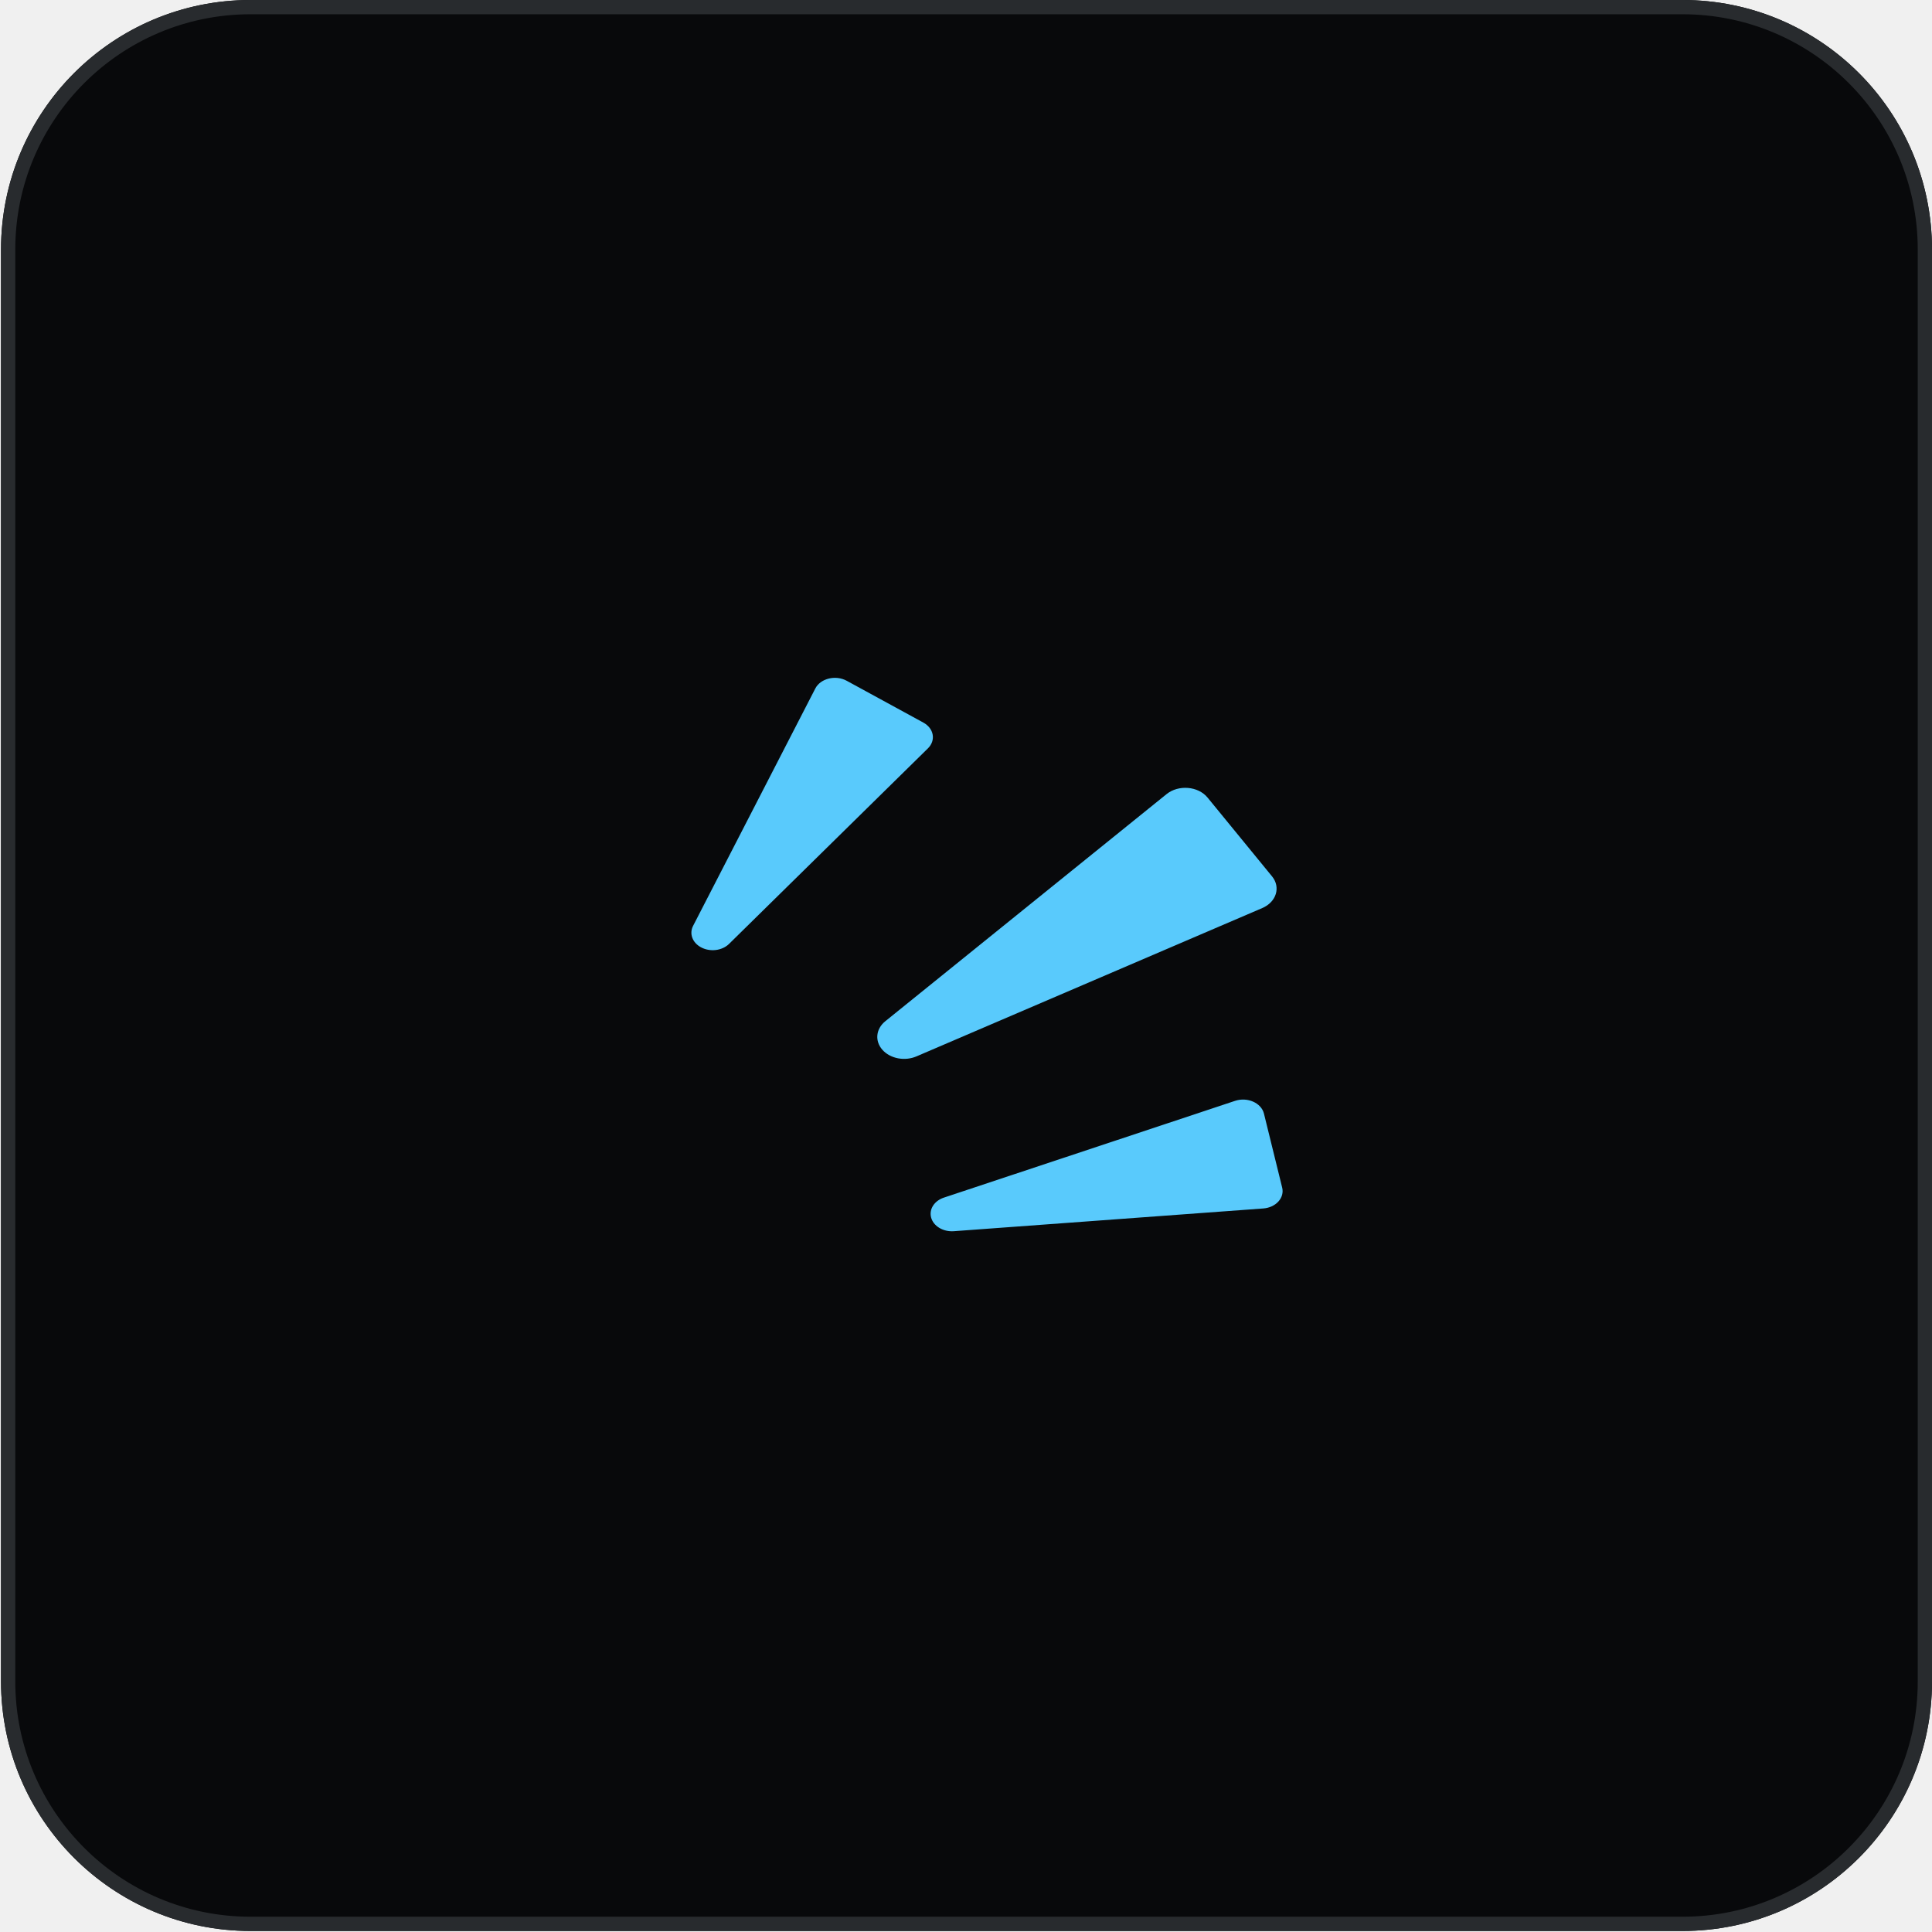
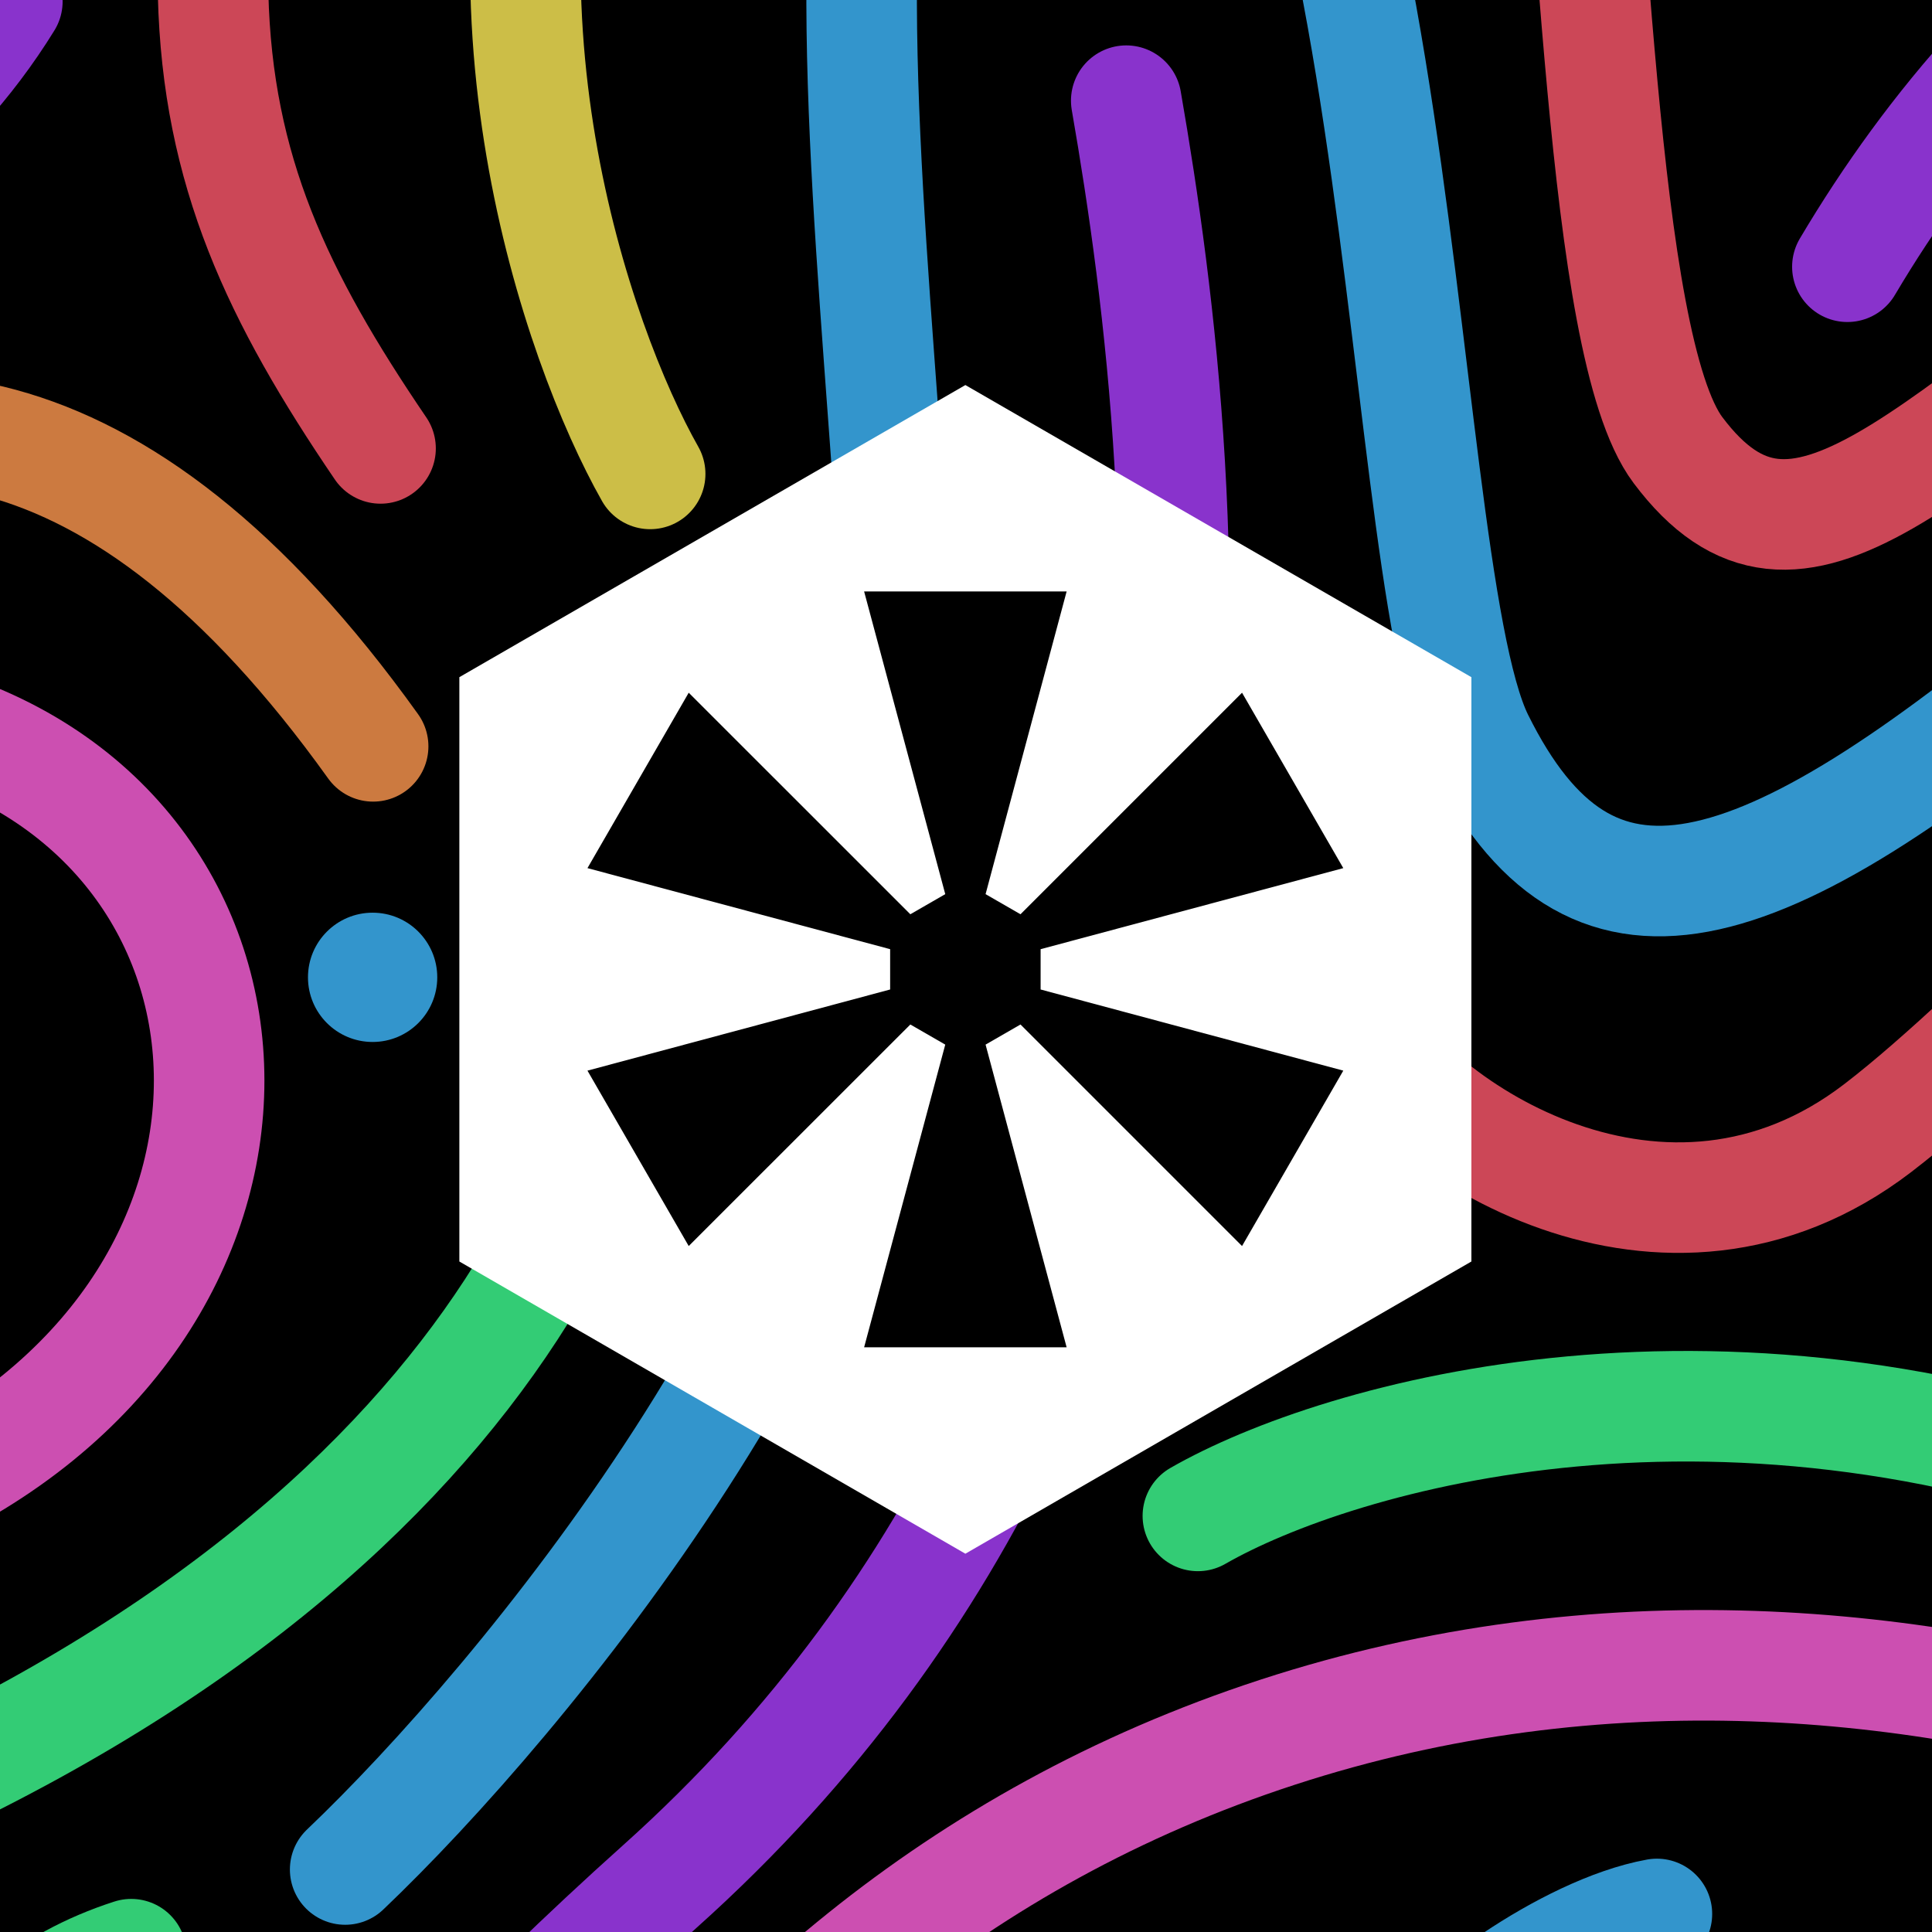
- <svg xmlns="http://www.w3.org/2000/svg" width="542" height="542" viewBox="0 0 542 542" fill="none">
-   <g clip-path="url(#clip0_615_1120)">
-     <rect x="0.286" width="541.714" height="541.714" rx="70" fill="#08090B" />
-     <path d="M248.34 286.51L327.263 222.783C330.614 220.077 336.142 220.541 338.764 223.747L356.858 245.86C359.35 248.905 358.07 253.049 354.111 254.747L257.095 296.36C255.501 297.041 253.661 297.229 251.911 296.892C250.16 296.554 248.615 295.713 247.555 294.52C246.495 293.328 245.992 291.864 246.136 290.394C246.28 288.924 247.062 287.546 248.34 286.51ZM261.192 341.484C261.483 342.668 262.297 343.722 263.478 344.445C264.658 345.168 266.122 345.508 267.588 345.4L354.387 339.021C355.222 338.959 356.033 338.754 356.765 338.419C357.497 338.083 358.135 337.624 358.636 337.073C359.138 336.521 359.492 335.889 359.675 335.217C359.859 334.545 359.868 333.849 359.701 333.174L354.587 312.409C353.846 309.399 349.952 307.679 346.483 308.831L264.798 335.977C263.508 336.405 262.442 337.19 261.784 338.195C261.125 339.201 260.916 340.364 261.192 341.484ZM196.631 265.742C197.858 266.411 199.341 266.686 200.798 266.513C202.255 266.34 203.581 265.732 204.524 264.805L260.326 209.938C260.863 209.41 261.259 208.794 261.487 208.132C261.715 207.47 261.77 206.775 261.648 206.094C261.527 205.412 261.232 204.759 260.783 204.177C260.334 203.596 259.74 203.098 259.041 202.716L237.531 190.982C234.413 189.28 230.179 190.322 228.724 193.15L194.433 259.752C193.891 260.803 193.814 261.977 194.215 263.071C194.616 264.165 195.471 265.11 196.631 265.742Z" fill="#59CAFC" />
+ <svg xmlns="http://www.w3.org/2000/svg" width="1024" height="1024" viewBox="0 0 1024 1024" fill="none">
+   <g clip-path="url(#clip0_6736_31608)">
+     <rect width="1024" height="1024" fill="black" />
+     <g opacity="0.8">
+       <g clip-path="url(#clip1_6736_31608)">
+         <path d="M979.149 141.381C1067.41 -7.512 1221.4 -143.413 1477.16 -143.413" stroke="#AB40FF" stroke-width="58.589" stroke-linecap="round" stroke-linejoin="round" />
+         <path d="M826.863 -203.513C845.085 -74.391 847.557 182.86 889.355 238.562C953.293 323.771 1019.49 236.591 1187.52 116.926C1350.81 0.64 1402.65 -2.799 1605.29 -37.825" stroke="#FF596D" stroke-width="58.589" stroke-linecap="round" stroke-linejoin="round" />
+         <path d="M344.598 251.186C305.568 182.256 242.83 0.464 304.113 -175.265C380.717 -394.927 542.838 -562.795 728.656 -459.299C877.804 -376.227 910.209 -193.009 918.318 -173.224" stroke="#FFEE59" stroke-width="58.589" stroke-linecap="round" stroke-linejoin="round" />
+         <path d="M596.933 53.354C632.582 258.431 681.392 702.656 349.981 999.644C18.57 1296.63 -9.918 1508.9 17.264 1577.91" stroke="#AB40FF" stroke-width="58.589" stroke-linecap="round" stroke-linejoin="round" />
+         <path d="M-36.278 1230.25C-60.503 1150.06 -21.084 1064.93 69.557 1035.76" stroke="#40FF92" stroke-width="58.589" stroke-linecap="round" stroke-linejoin="round" />
+         <path d="M182.945 990.877C276.287 902.058 465.805 673.495 477.145 469.795C491.319 215.17 375.222 -247.408 577.606 -247.408C748.104 -247.408 735.508 294.608 783.639 391.785C842.235 510.092 929.586 485.473 1101.55 341.347C1322.01 156.571 1406.34 128.134 1578.94 92.709" stroke="#40BAFF" stroke-width="58.589" stroke-linecap="round" stroke-linejoin="round" />
+         <path d="M717.536 538.894C750.232 599.909 882.597 684.192 995.181 597.952C1135.91 490.152 1355.52 172.223 1815.84 286.296" stroke="#FF596D" stroke-width="58.589" stroke-linecap="round" stroke-linejoin="round" />
+         <path d="M1651.9 1028.75C1746.03 1121.22 1871.61 1328.7 1665.79 1405.38C1463.24 1480.83 1340.21 1127.97 978.642 1487.91" stroke="#40BAFF" stroke-width="58.589" stroke-linecap="round" stroke-linejoin="round" />
+         <path d="M1447.7 -253.18C1363.23 -224.754 1186.64 -237.412 1118.66 -376.772C1033.68 -550.972 1147.56 -750.905 1381.87 -727.393C1569.31 -708.583 1574.17 -566.613 1680.71 -448.488C1759.66 -360.957 1809.58 -265.686 2008.02 -293.834" stroke="#40BAFF" stroke-width="58.589" stroke-linecap="round" stroke-linejoin="round" />
+         <path d="M-894.781 802.711C-697.973 884.009 -523.244 643.674 -419.953 513.398C-316.663 383.122 -75.21 14.373 197.771 395.577" stroke="#FF9950" stroke-width="58.589" stroke-linecap="round" stroke-linejoin="round" />
+         <path d="M-734.326 930.677C-483.031 842.666 -343.704 691.008 -303.29 575.313C-252.09 428.743 -130.258 356.233 -39.536 382.232C156.785 438.494 169.245 696.113 -51.731 795.21C-272.707 894.308 -259.883 748.414 -687.201 1166.31" stroke="#FF63DD" stroke-width="58.589" stroke-linecap="round" stroke-linejoin="round" />
+         <path d="M337.576 439.127C356.24 534.827 312.409 767.457 -12.231 932.382C-418.03 1138.54 -691.275 1273.3 -691.275 1479.38" stroke="#40FF92" stroke-width="58.589" stroke-linecap="round" stroke-linejoin="round" />
+         <path d="M-166.521 543.48C-144.742 498.901 -73.161 488.402 -47.561 533.163C-15.561 589.114 -7.822 701.797 -228.167 721.539" stroke="#AB40FF" stroke-width="58.589" stroke-linecap="round" stroke-linejoin="round" />
+         <path d="M135.692 1556.39C203.376 1355.32 333.979 1030.03 677.167 918.108C1020.35 806.185 1350.24 985.806 1472.28 1089.61" stroke="#FF63DD" stroke-width="58.589" stroke-linecap="round" stroke-linejoin="round" />
+         <path d="M754.855 1092.56C764.432 1072.06 830.24 1023.14 878.195 1014.43" stroke="#40BAFF" stroke-width="58.589" stroke-linecap="round" stroke-linejoin="round" />
+         <path d="M634.897 803.463C708.935 760.978 916.702 700.281 1155.46 797.379C1394.22 894.477 1494.34 782.467 1519.43 701.925C1502.06 795.844 1497.05 973.373 1615.9 932.142" stroke="#40FF92" stroke-width="58.589" stroke-linecap="round" stroke-linejoin="round" />
+         <path d="M201.697 -405.917C74.203 -29.037 92.543 77.061 201.697 237.671" stroke="#FF596D" stroke-width="58.589" stroke-linecap="round" stroke-linejoin="round" />
+         <path d="M-707.905 -62.357C-551.044 62.029 -299.238 93.616 -122.452 -62.357C45.653 -210.672 -20.332 -419.028 -66.283 -633.014C-96.643 -774.392 -80.848 -1007.11 -89.578 -1105.68C-107.423 -1307.17 -242.941 -1344.75 -326.749 -1279.79C-410.557 -1214.83 -541.745 -1089.76 -617.273 -647.28C-634.383 -538.084 -660.385 -398.757 -581.993 -374.587C-503.917 -350.515 -366.871 -384.902 -340.76 -619.004" stroke="#FF63DD" stroke-width="58.589" stroke-linecap="round" stroke-linejoin="round" />
+         <path d="M-469.656 369.751C-545.734 355.198 -643.257 296.189 -643.257 191.182C-643.257 120.167 -530.934 181.697 -413.359 191.182C-261.792 203.409 -76.982 132.21 3.896 0.768" stroke="#AB40FF" stroke-width="58.589" stroke-linecap="round" stroke-linejoin="round" />
+         <circle cx="197.495" cy="518.006" r="34.262" fill="#40BAFF" />
+         <circle cx="671.811" cy="668.045" r="34.262" fill="#FF63DD" />
+       </g>
+     </g>
+     <g clip-path="url(#clip2_6736_31608)">
+       <path d="M779.87 668.621V358.915L511.669 204.084L243.469 358.915V668.621L511.669 823.497L779.87 668.621Z" fill="white" />
+       <path d="M551.545 503.083L711.972 460.124L658.305 367.154L540.882 484.577L522.376 473.915L565.336 313.488H458.003L501.007 473.915L482.501 484.577L365.034 367.154L311.367 460.124L471.794 503.083V524.453L311.367 567.457L365.034 660.426L482.501 543.003L501.007 553.665L458.003 714.092H565.336L522.376 553.665L540.882 543.003L658.305 660.426L711.972 567.457L551.545 524.453V503.083Z" fill="black" />
+     </g>
  </g>
-   <rect x="2.286" y="2" width="537.714" height="537.714" rx="68" stroke="#282B2E" stroke-width="4" />
  <defs>
-     <clipPath id="clip0_615_1120">
-       <rect x="0.286" width="541.714" height="541.714" rx="70" fill="white" />
+     <clipPath id="clip0_6736_31608">
+       <rect width="1024" height="1024" fill="white" />
+     </clipPath>
+     <clipPath id="clip1_6736_31608">
+       <rect x="-465.453" y="-451.133" width="2491.97" height="2547.35" rx="101.894" fill="white" />
+     </clipPath>
+     <clipPath id="clip2_6736_31608">
+       <rect width="536.401" height="619.413" fill="white" transform="translate(243.469 204.084)" />
    </clipPath>
  </defs>
</svg>
